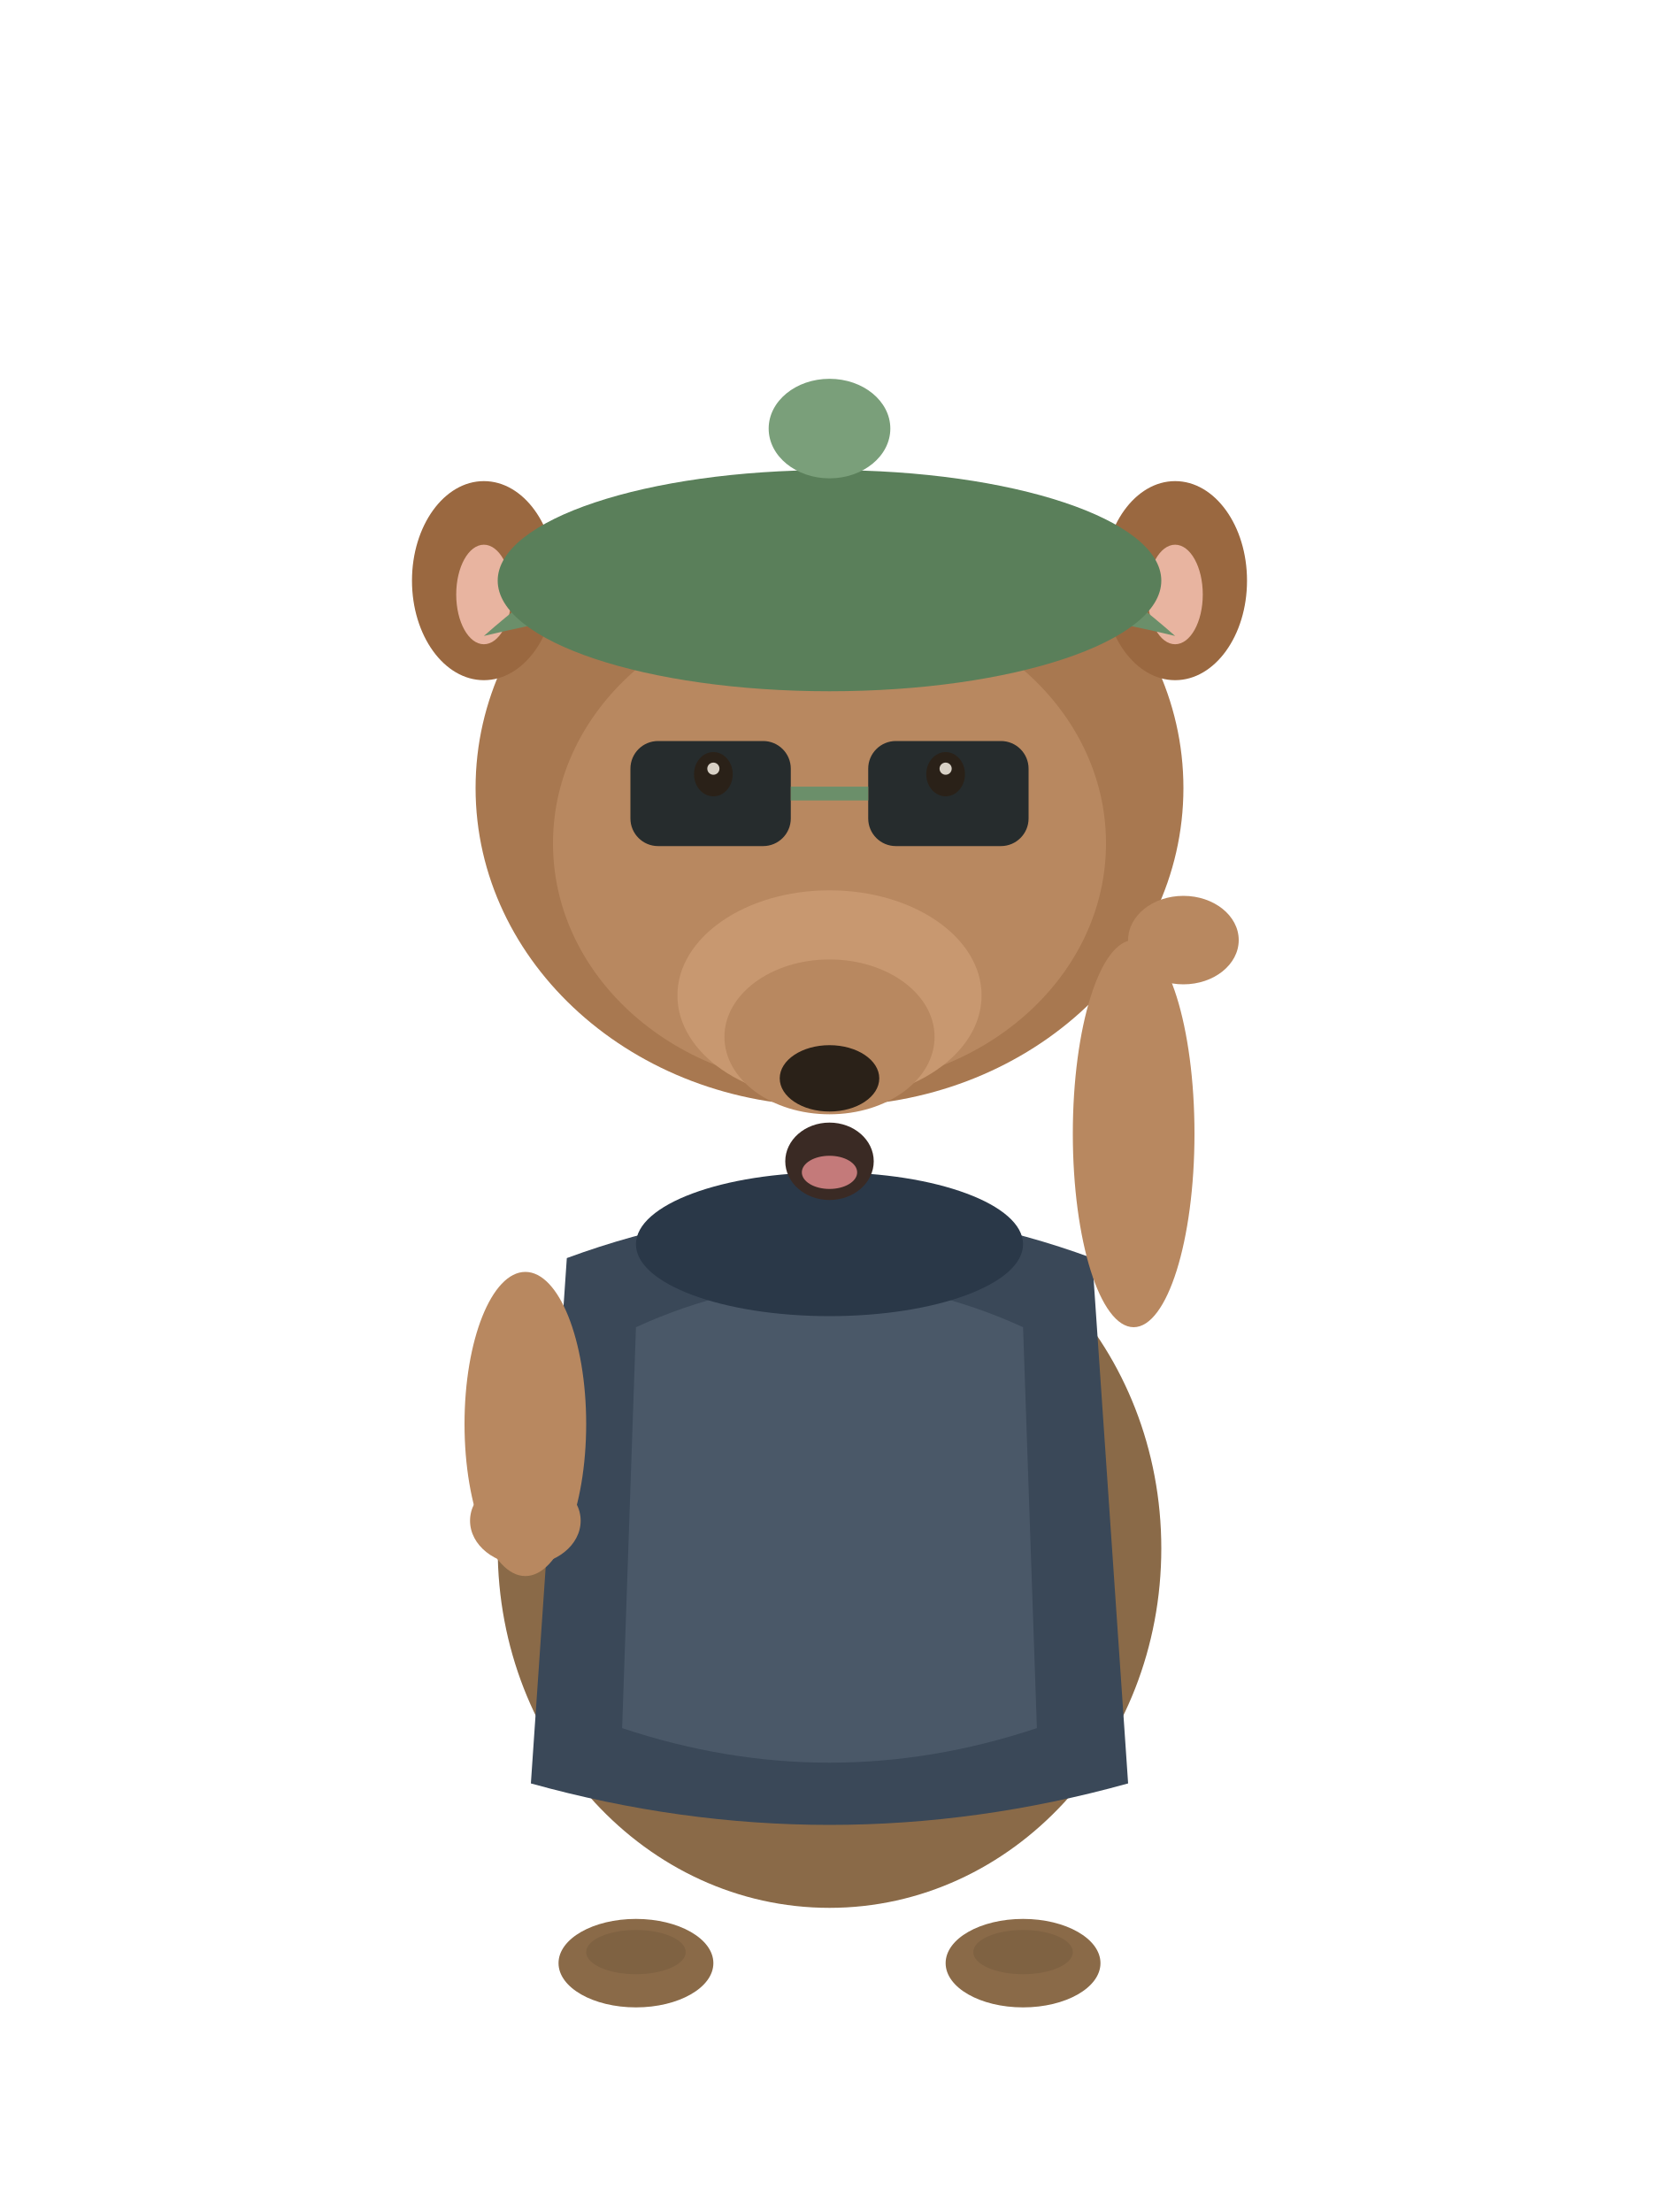
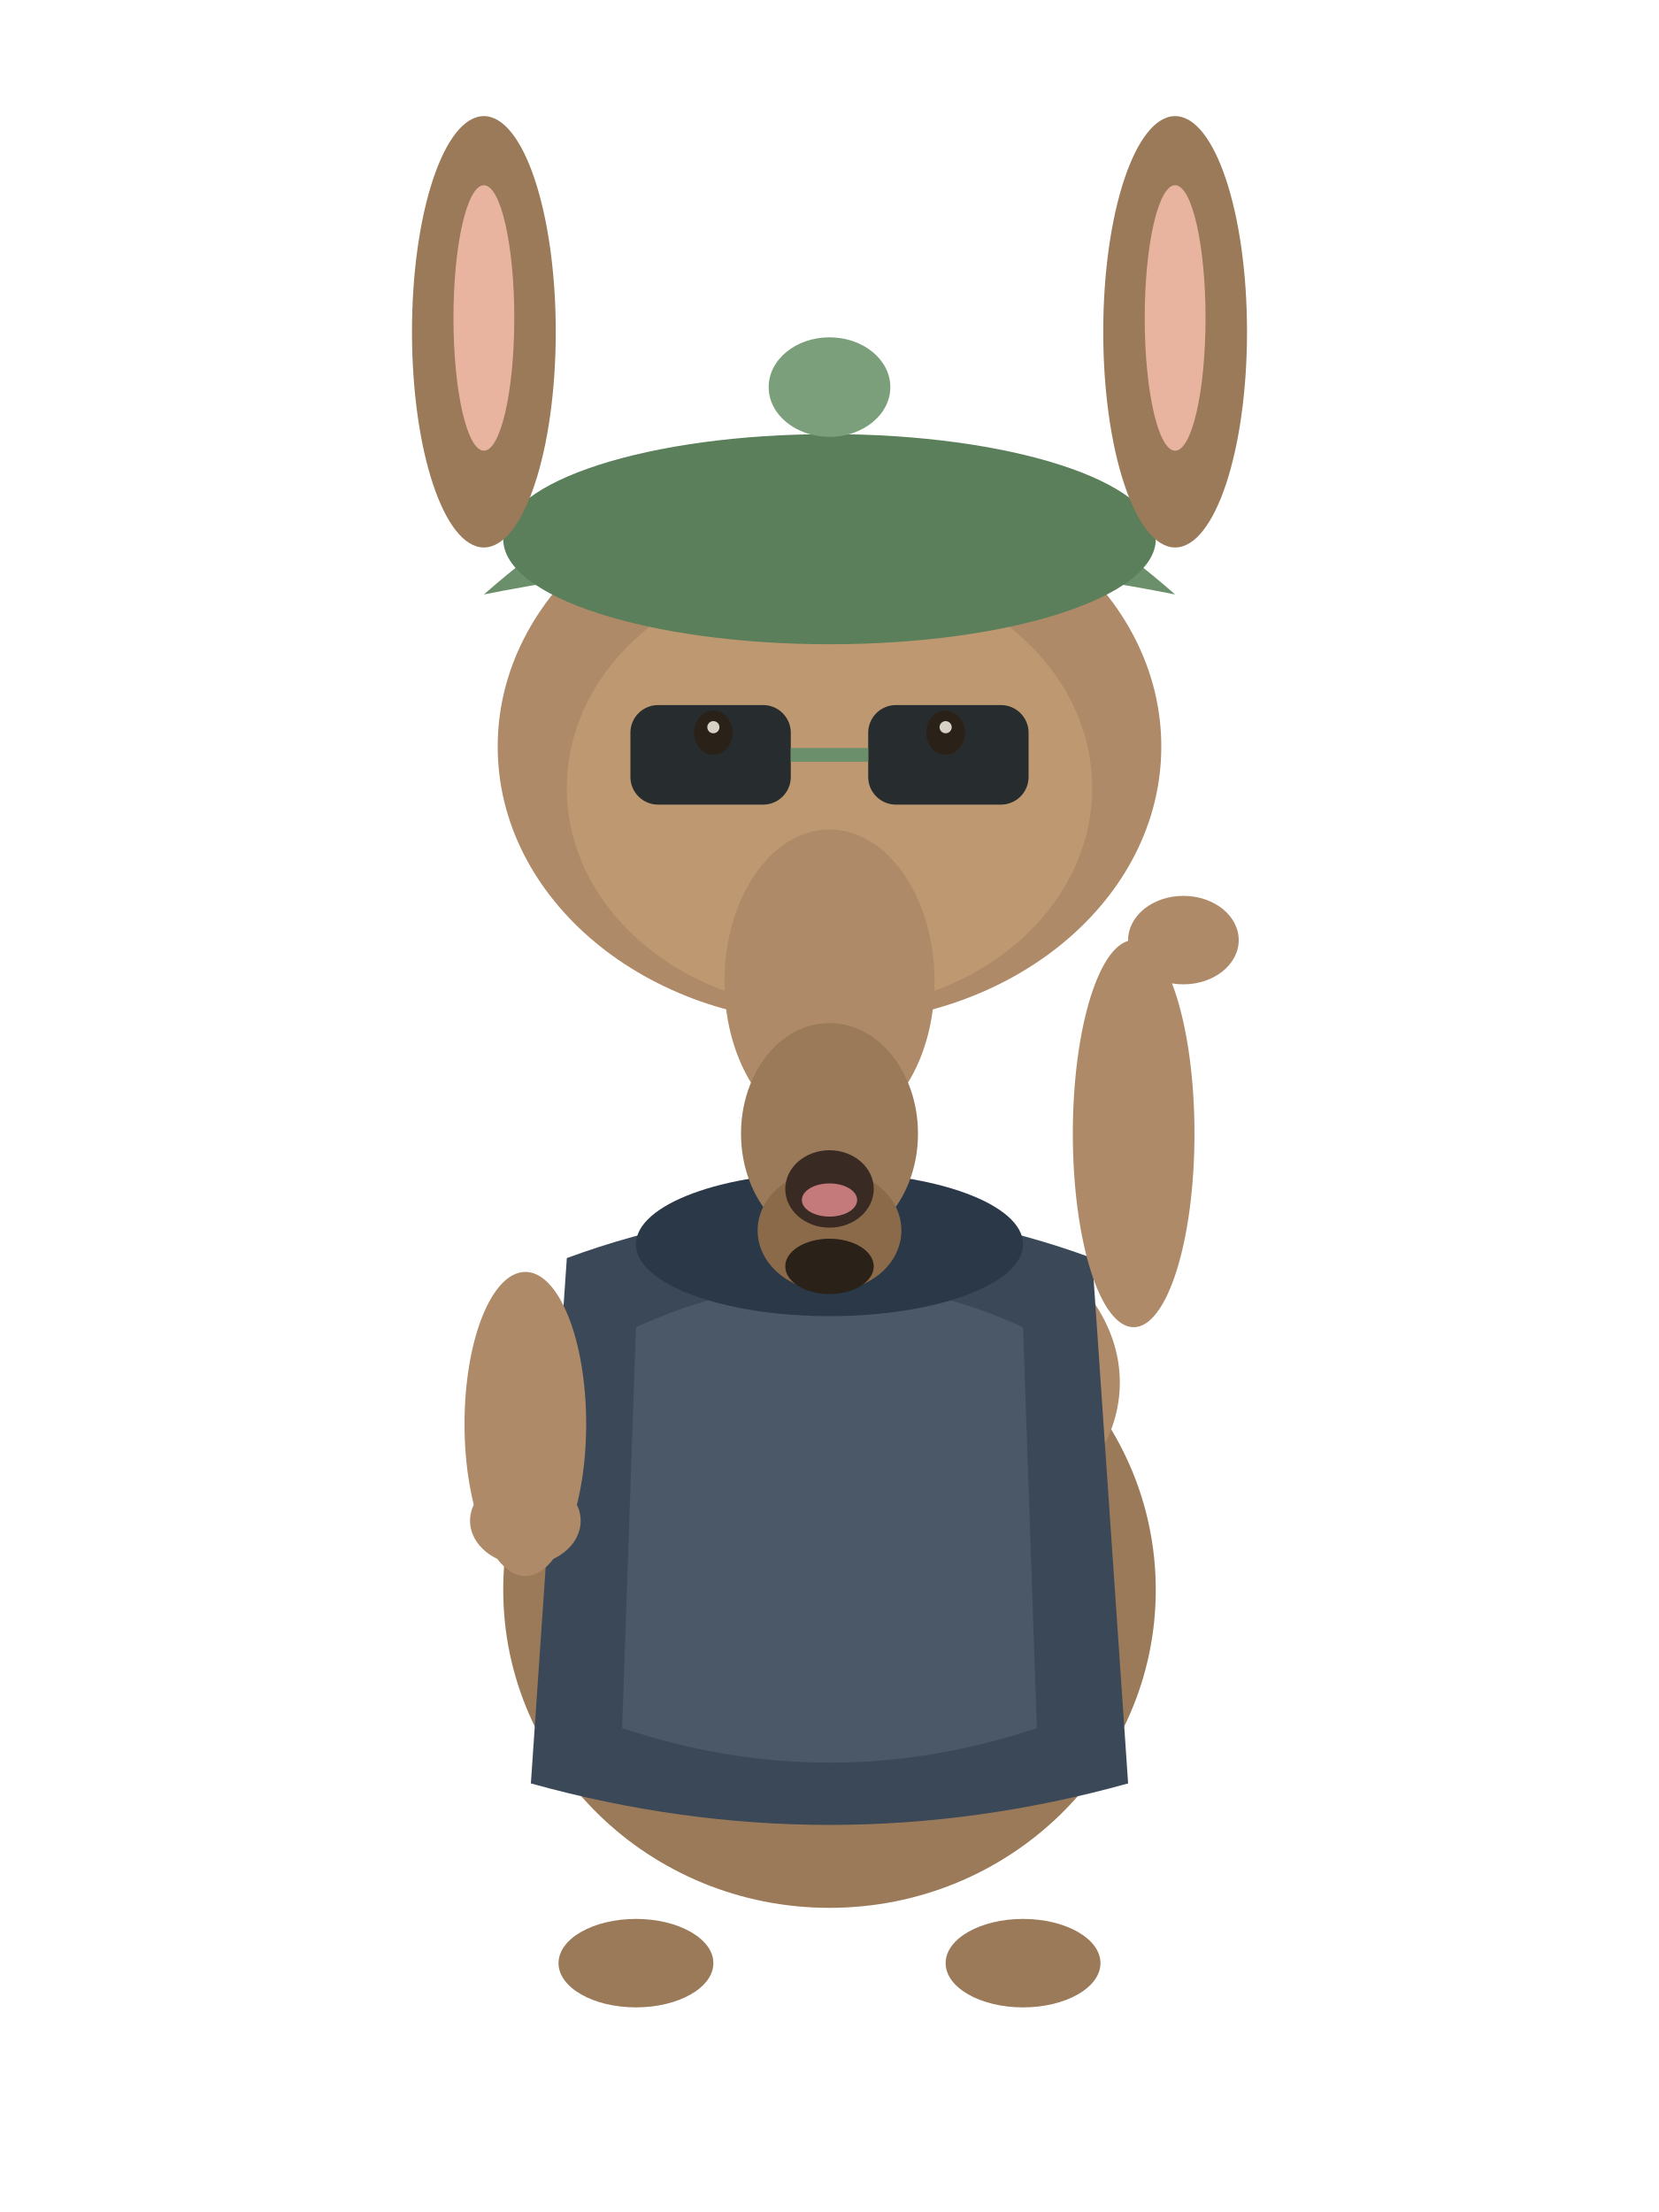
<svg xmlns="http://www.w3.org/2000/svg" width="600" height="800" viewBox="0 0 600 800">
-   <ellipse cx="300" cy="560" rx="120" ry="130" fill="#8a6a48" />
+   <ellipse cx="300" cy="575" rx="118" ry="115" fill="#9a7a58" />
+   <ellipse cx="300" cy="500" rx="105" ry="70" fill="#ae8a68" />
  <path d="M205,455 Q300,420 395,455 L408,645 Q300,675 192,645 Z" fill="#3a4858" />
  <path d="M230,480 Q300,448 370,480 L375,625 Q300,650 225,625 Z" fill="#4a5868" />
  <ellipse cx="300" cy="450" rx="70" ry="26" fill="#2a3848" />
-   <ellipse cx="300" cy="285" rx="128" ry="115" fill="#a87850" />
-   <ellipse cx="300" cy="305" rx="100" ry="88" fill="#b88860" />
-   <ellipse cx="175" cy="210" rx="26" ry="36" fill="#9a6840" />
-   <ellipse cx="425" cy="210" rx="26" ry="36" fill="#9a6840" />
-   <ellipse cx="175" cy="215" rx="10" ry="18" fill="#e8b4a0" />
-   <ellipse cx="425" cy="215" rx="10" ry="18" fill="#e8b4a0" />
-   <ellipse cx="300" cy="360" rx="55" ry="38" fill="#c89870" />
-   <ellipse cx="300" cy="375" rx="38" ry="28" fill="#b88860" />
-   <ellipse cx="300" cy="390" rx="18" ry="12" fill="#2a2118" />
-   <path d="M175,230 Q300,120 425,230 Q300,200 175,230 Z" fill="#6b8f6a" />
-   <ellipse cx="300" cy="210" rx="120" ry="40" fill="#5a7f5a" />
-   <ellipse cx="300" cy="155" rx="22" ry="18" fill="#7a9f7a" />
-   <rect x="228" y="268" width="58" height="38" rx="10" fill="#1a2428" opacity=".92" />
-   <rect x="314" y="268" width="58" height="38" rx="10" fill="#1a2428" opacity=".92" />
-   <path d="M286,287 H314" stroke="#6b8f6a" stroke-width="5" />
-   <ellipse cx="258" cy="280" rx="7" ry="8" fill="#2a2118" />
-   <ellipse cx="342" cy="280" rx="7" ry="8" fill="#2a2118" />
-   <ellipse cx="258" cy="278" rx="2.2" ry="2.2" fill="#f7f0e4" opacity=".85" />
-   <ellipse cx="342" cy="278" rx="2.2" ry="2.2" fill="#f7f0e4" opacity=".85" />
-   <ellipse cx="300" cy="420" rx="16" ry="14" fill="#3a2a24" />
-   <ellipse cx="300" cy="424" rx="10" ry="6" fill="#c47a7a" />
-   <ellipse cx="190" cy="515.0" rx="22" ry="55.0" fill="#b88860" />
-   <ellipse cx="190" cy="550" rx="20" ry="16" fill="#b88860" />
-   <ellipse cx="410" cy="410.0" rx="22" ry="70.0" fill="#b88860" />
-   <ellipse cx="428" cy="340" rx="20" ry="16" fill="#b88860" />
-   <ellipse cx="230" cy="710" rx="28" ry="16" fill="#8a6a48" />
-   <ellipse cx="370" cy="710" rx="28" ry="16" fill="#8a6a48" />
-   <ellipse cx="230" cy="706" rx="18" ry="8" fill="#000" opacity=".08" />
-   <ellipse cx="370" cy="706" rx="18" ry="8" fill="#000" opacity=".08" />
+   <ellipse cx="300" cy="270" rx="120" ry="100" fill="#ae8a68" />
+   <ellipse cx="300" cy="285" rx="95" ry="80" fill="#be9870" />
+   <ellipse cx="300" cy="355" rx="38" ry="55" fill="#ae8a68" />
+   <ellipse cx="300" cy="410" rx="32" ry="40" fill="#9a7a58" />
+   <ellipse cx="300" cy="445" rx="26" ry="22" fill="#8a6a48" />
+   <ellipse cx="300" cy="458" rx="16" ry="10" fill="#2a2118" />
+   <path d="M175,215 Q300,105 425,215 Q300,190 175,215 Z" fill="#6b8f6a" />
+   <ellipse cx="300" cy="195" rx="118" ry="38" fill="#5a7f5a" />
+   <ellipse cx="300" cy="140" rx="22" ry="18" fill="#7a9f7a" />
+   <ellipse cx="175" cy="120" rx="26" ry="78" fill="#9a7a58" />
+   <ellipse cx="425" cy="120" rx="26" ry="78" fill="#9a7a58" />
+   <ellipse cx="175" cy="115" rx="11" ry="48" fill="#e8b4a0" />
+   <ellipse cx="425" cy="115" rx="11" ry="48" fill="#e8b4a0" />
+   <rect x="228" y="255" width="58" height="36" rx="10" fill="#1a2428" opacity=".92" />
+   <rect x="314" y="255" width="58" height="36" rx="10" fill="#1a2428" opacity=".92" />
+   <path d="M286,273 H314" stroke="#6b8f6a" stroke-width="5" />
+   <ellipse cx="258" cy="265" rx="7" ry="8" fill="#2a2118" />
+   <ellipse cx="342" cy="265" rx="7" ry="8" fill="#2a2118" />
+   <ellipse cx="258" cy="263" rx="2.2" ry="2.2" fill="#f7f0e4" opacity=".85" />
+   <ellipse cx="342" cy="263" rx="2.2" ry="2.2" fill="#f7f0e4" opacity=".85" />
+   <ellipse cx="300" cy="430" rx="16" ry="14" fill="#3a2a24" />
+   <ellipse cx="300" cy="434" rx="10" ry="6" fill="#c47a7a" />
+   <ellipse cx="190" cy="515.0" rx="22" ry="55.0" fill="#ae8a68" />
+   <ellipse cx="190" cy="550" rx="20" ry="16" fill="#ae8a68" />
+   <ellipse cx="410" cy="410.0" rx="22" ry="70.0" fill="#ae8a68" />
+   <ellipse cx="428" cy="340" rx="20" ry="16" fill="#ae8a68" />
+   <ellipse cx="230" cy="710" rx="28" ry="16" fill="#9a7a58" />
+   <ellipse cx="370" cy="710" rx="28" ry="16" fill="#9a7a58" />
</svg>
